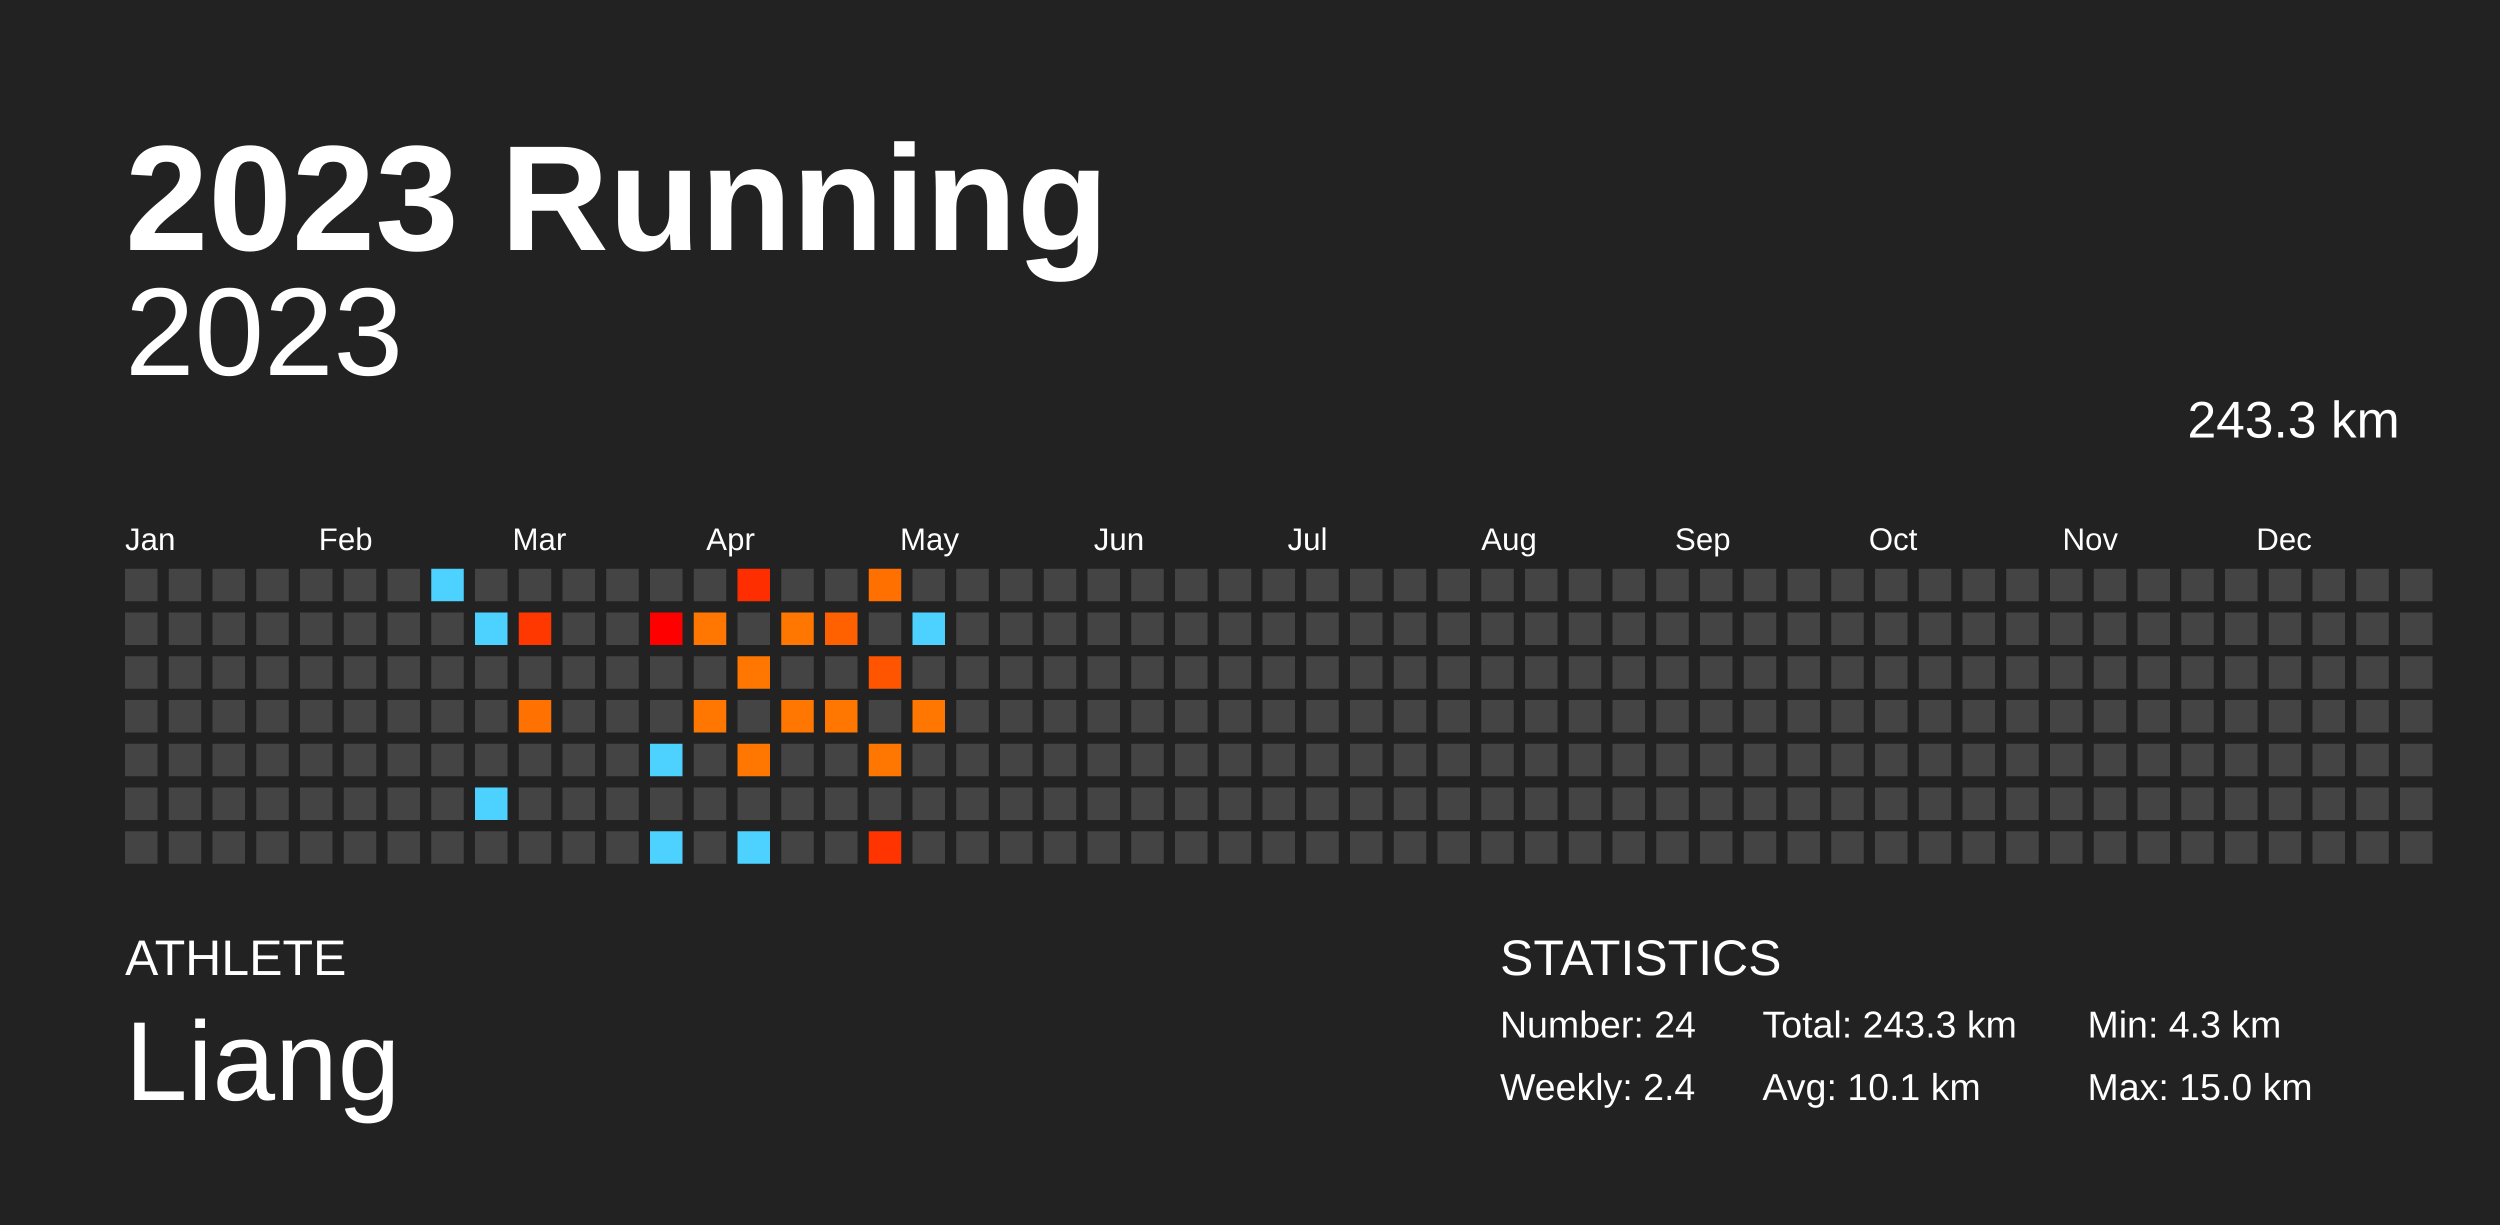
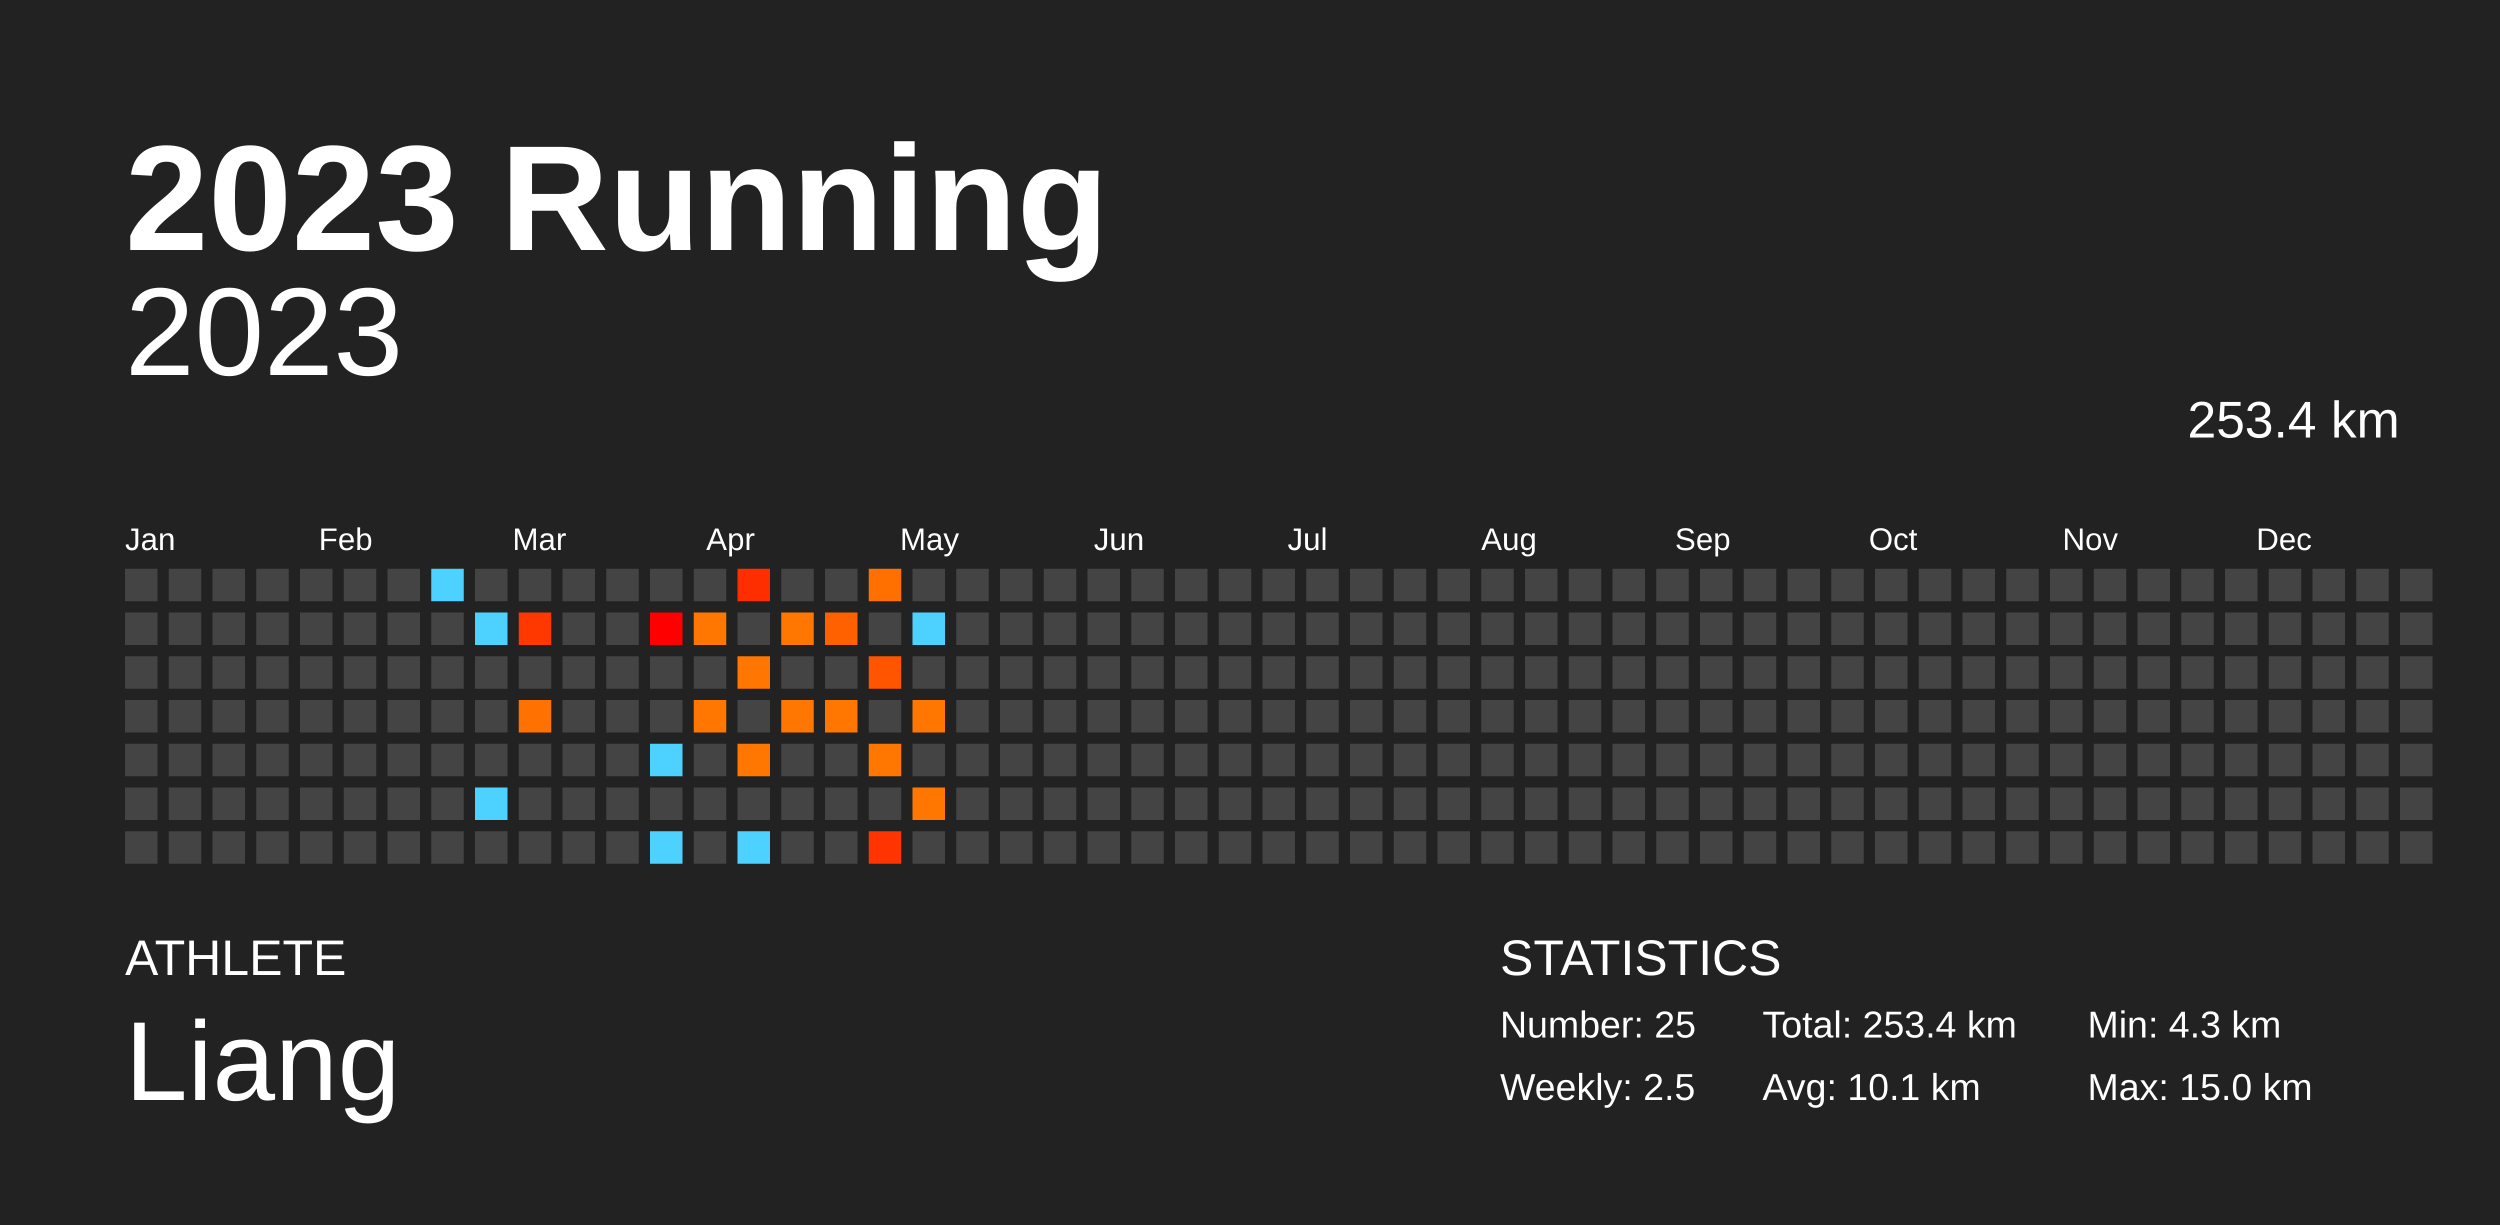
<svg xmlns="http://www.w3.org/2000/svg" baseProfile="full" height="98mm" version="1.1" viewBox="0,0,200,98" width="200mm">
  <defs />
  <rect fill="#222222" height="98" width="200" x="0" y="0" />
  <text fill="#FFFFFF" style="font-size:12px; font-family:Arial; font-weight:bold;" x="10" y="20">2023 Running</text>
  <text fill="#FFFFFF" style="font-size:4px; font-family:Arial" x="10" y="78">ATHLETE</text>
  <text fill="#FFFFFF" style="font-size:9px; font-family:Arial" x="10" y="88">Liang</text>
  <text fill="#FFFFFF" style="font-size:4px; font-family:Arial" x="120" y="78">STATISTICS</text>
-   <text fill="#FFFFFF" style="font-size:3px; font-family:Arial" x="120" y="83">Number: 24</text>
-   <text fill="#FFFFFF" style="font-size:3px; font-family:Arial" x="120" y="88">Weekly: 2.4</text>
-   <text fill="#FFFFFF" style="font-size:3px; font-family:Arial" x="141" y="83">Total: 243.3 km</text>
+   <text fill="#FFFFFF" style="font-size:3px; font-family:Arial" x="120" y="83">Number: 25</text>
+   <text fill="#FFFFFF" style="font-size:3px; font-family:Arial" x="120" y="88">Weekly: 2.5</text>
+   <text fill="#FFFFFF" style="font-size:3px; font-family:Arial" x="141" y="83">Total: 253.4 km</text>
  <text fill="#FFFFFF" style="font-size:3px; font-family:Arial" x="141" y="88">Avg: 10.1 km</text>
  <text fill="#FFFFFF" style="font-size:3px; font-family:Arial" x="167" y="83">Min: 4.3 km</text>
  <text fill="#FFFFFF" style="font-size:3px; font-family:Arial" x="167" y="88">Max: 15.0 km</text>
  <text alignment-baseline="hanging" fill="#FFFFFF" style="font-size:10.0px; font-family:Arial;" x="10" y="30">2023</text>
-   <text alignment-baseline="hanging" fill="#FFFFFF" style="font-size:4.125px; font-family:Arial;" x="175" y="35">243.3 km</text>
+   <text alignment-baseline="hanging" fill="#FFFFFF" style="font-size:4.125px; font-family:Arial;" x="175" y="35">253.4 km</text>
  <text fill="#FFFFFF" style="font-size:2.5px; font-family:Arial" x="10.0" y="44">Jan</text>
  <text fill="#FFFFFF" style="font-size:2.5px; font-family:Arial" x="25.5" y="44">Feb</text>
  <text fill="#FFFFFF" style="font-size:2.5px; font-family:Arial" x="41.0" y="44">Mar</text>
  <text fill="#FFFFFF" style="font-size:2.5px; font-family:Arial" x="56.5" y="44">Apr</text>
  <text fill="#FFFFFF" style="font-size:2.5px; font-family:Arial" x="72.0" y="44">May</text>
  <text fill="#FFFFFF" style="font-size:2.5px; font-family:Arial" x="87.5" y="44">Jun</text>
  <text fill="#FFFFFF" style="font-size:2.5px; font-family:Arial" x="103.0" y="44">Jul</text>
  <text fill="#FFFFFF" style="font-size:2.5px; font-family:Arial" x="118.5" y="44">Aug</text>
  <text fill="#FFFFFF" style="font-size:2.5px; font-family:Arial" x="134.0" y="44">Sep</text>
  <text fill="#FFFFFF" style="font-size:2.5px; font-family:Arial" x="149.5" y="44">Oct</text>
  <text fill="#FFFFFF" style="font-size:2.5px; font-family:Arial" x="165.0" y="44">Nov</text>
  <text fill="#FFFFFF" style="font-size:2.5px; font-family:Arial" x="180.5" y="44">Dec</text>
  <rect fill="#444444" height="2.6" width="2.6" x="10.0" y="45.5" />
  <rect fill="#444444" height="2.6" width="2.6" x="10.0" y="49.0" />
  <rect fill="#444444" height="2.6" width="2.6" x="10.0" y="52.5" />
  <rect fill="#444444" height="2.6" width="2.6" x="10.0" y="56.0" />
  <rect fill="#444444" height="2.6" width="2.6" x="10.0" y="59.5" />
  <rect fill="#444444" height="2.6" width="2.6" x="10.0" y="63.0" />
  <rect fill="#444444" height="2.6" width="2.6" x="10.0" y="66.5" />
  <rect fill="#444444" height="2.6" width="2.6" x="13.5" y="45.5" />
  <rect fill="#444444" height="2.6" width="2.6" x="13.5" y="49.0" />
  <rect fill="#444444" height="2.6" width="2.6" x="13.5" y="52.5" />
  <rect fill="#444444" height="2.6" width="2.6" x="13.5" y="56.0" />
  <rect fill="#444444" height="2.6" width="2.6" x="13.5" y="59.5" />
  <rect fill="#444444" height="2.6" width="2.6" x="13.5" y="63.0" />
  <rect fill="#444444" height="2.6" width="2.6" x="13.5" y="66.5" />
  <rect fill="#444444" height="2.6" width="2.6" x="17.0" y="45.5" />
  <rect fill="#444444" height="2.6" width="2.6" x="17.0" y="49.0" />
  <rect fill="#444444" height="2.6" width="2.6" x="17.0" y="52.5" />
  <rect fill="#444444" height="2.6" width="2.6" x="17.0" y="56.0" />
  <rect fill="#444444" height="2.6" width="2.6" x="17.0" y="59.5" />
  <rect fill="#444444" height="2.6" width="2.6" x="17.0" y="63.0" />
  <rect fill="#444444" height="2.6" width="2.6" x="17.0" y="66.5" />
  <rect fill="#444444" height="2.6" width="2.6" x="20.5" y="45.5" />
  <rect fill="#444444" height="2.6" width="2.6" x="20.5" y="49.0" />
  <rect fill="#444444" height="2.6" width="2.6" x="20.5" y="52.5" />
  <rect fill="#444444" height="2.6" width="2.6" x="20.5" y="56.0" />
  <rect fill="#444444" height="2.6" width="2.6" x="20.5" y="59.5" />
  <rect fill="#444444" height="2.6" width="2.6" x="20.5" y="63.0" />
  <rect fill="#444444" height="2.6" width="2.6" x="20.5" y="66.5" />
  <rect fill="#444444" height="2.6" width="2.6" x="24.0" y="45.5" />
  <rect fill="#444444" height="2.6" width="2.6" x="24.0" y="49.0" />
  <rect fill="#444444" height="2.6" width="2.6" x="24.0" y="52.5" />
  <rect fill="#444444" height="2.6" width="2.6" x="24.0" y="56.0" />
  <rect fill="#444444" height="2.6" width="2.6" x="24.0" y="59.5" />
  <rect fill="#444444" height="2.6" width="2.6" x="24.0" y="63.0" />
  <rect fill="#444444" height="2.6" width="2.6" x="24.0" y="66.5" />
  <rect fill="#444444" height="2.6" width="2.6" x="27.5" y="45.5" />
  <rect fill="#444444" height="2.6" width="2.6" x="27.5" y="49.0" />
  <rect fill="#444444" height="2.6" width="2.6" x="27.5" y="52.5" />
  <rect fill="#444444" height="2.6" width="2.6" x="27.5" y="56.0" />
  <rect fill="#444444" height="2.6" width="2.6" x="27.5" y="59.5" />
  <rect fill="#444444" height="2.6" width="2.6" x="27.5" y="63.0" />
  <rect fill="#444444" height="2.6" width="2.6" x="27.5" y="66.5" />
  <rect fill="#444444" height="2.6" width="2.6" x="31.0" y="45.5" />
  <rect fill="#444444" height="2.6" width="2.6" x="31.0" y="49.0" />
  <rect fill="#444444" height="2.6" width="2.6" x="31.0" y="52.5" />
  <rect fill="#444444" height="2.6" width="2.6" x="31.0" y="56.0" />
  <rect fill="#444444" height="2.6" width="2.6" x="31.0" y="59.5" />
  <rect fill="#444444" height="2.6" width="2.6" x="31.0" y="63.0" />
  <rect fill="#444444" height="2.6" width="2.6" x="31.0" y="66.5" />
  <rect fill="#4dd2ff" height="2.6" width="2.6" x="34.5" y="45.5" />
  <rect fill="#444444" height="2.6" width="2.6" x="34.5" y="49.0" />
  <rect fill="#444444" height="2.6" width="2.6" x="34.5" y="52.5" />
  <rect fill="#444444" height="2.6" width="2.6" x="34.5" y="56.0" />
  <rect fill="#444444" height="2.6" width="2.6" x="34.5" y="59.5" />
  <rect fill="#444444" height="2.6" width="2.6" x="34.5" y="63.0" />
  <rect fill="#444444" height="2.6" width="2.6" x="34.5" y="66.5" />
  <rect fill="#444444" height="2.6" width="2.6" x="38.0" y="45.5" />
  <rect fill="#4dd2ff" height="2.6" width="2.6" x="38.0" y="49.0" />
  <rect fill="#444444" height="2.6" width="2.6" x="38.0" y="52.5" />
  <rect fill="#444444" height="2.6" width="2.6" x="38.0" y="56.0" />
  <rect fill="#444444" height="2.6" width="2.6" x="38.0" y="59.5" />
  <rect fill="#4dd2ff" height="2.6" width="2.6" x="38.0" y="63.0" />
  <rect fill="#444444" height="2.6" width="2.6" x="38.0" y="66.5" />
  <rect fill="#444444" height="2.6" width="2.6" x="41.5" y="45.5" />
  <rect fill="#ff3800" height="2.6" width="2.6" x="41.5" y="49.0" />
  <rect fill="#444444" height="2.6" width="2.6" x="41.5" y="52.5" />
  <rect fill="#ff7100" height="2.6" width="2.6" x="41.5" y="56.0" />
  <rect fill="#444444" height="2.6" width="2.6" x="41.5" y="59.5" />
  <rect fill="#444444" height="2.6" width="2.6" x="41.5" y="63.0" />
  <rect fill="#444444" height="2.6" width="2.6" x="41.5" y="66.5" />
  <rect fill="#444444" height="2.6" width="2.6" x="45.0" y="45.5" />
  <rect fill="#444444" height="2.6" width="2.6" x="45.0" y="49.0" />
  <rect fill="#444444" height="2.6" width="2.6" x="45.0" y="52.5" />
  <rect fill="#444444" height="2.6" width="2.6" x="45.0" y="56.0" />
  <rect fill="#444444" height="2.6" width="2.6" x="45.0" y="59.5" />
  <rect fill="#444444" height="2.6" width="2.6" x="45.0" y="63.0" />
  <rect fill="#444444" height="2.6" width="2.6" x="45.0" y="66.5" />
  <rect fill="#444444" height="2.6" width="2.6" x="48.5" y="45.5" />
  <rect fill="#444444" height="2.6" width="2.6" x="48.5" y="49.0" />
  <rect fill="#444444" height="2.6" width="2.6" x="48.5" y="52.5" />
  <rect fill="#444444" height="2.6" width="2.6" x="48.5" y="56.0" />
  <rect fill="#444444" height="2.6" width="2.6" x="48.5" y="59.5" />
  <rect fill="#444444" height="2.6" width="2.6" x="48.5" y="63.0" />
  <rect fill="#444444" height="2.6" width="2.6" x="48.5" y="66.5" />
  <rect fill="#444444" height="2.6" width="2.6" x="52.0" y="45.5" />
  <rect fill="#ff0000" height="2.6" width="2.6" x="52.0" y="49.0" />
  <rect fill="#444444" height="2.6" width="2.6" x="52.0" y="52.5" />
  <rect fill="#444444" height="2.6" width="2.6" x="52.0" y="56.0" />
  <rect fill="#4dd2ff" height="2.6" width="2.6" x="52.0" y="59.5" />
  <rect fill="#444444" height="2.6" width="2.6" x="52.0" y="63.0" />
  <rect fill="#4dd2ff" height="2.6" width="2.6" x="52.0" y="66.5" />
  <rect fill="#444444" height="2.6" width="2.6" x="55.5" y="45.5" />
  <rect fill="#ff7700" height="2.6" width="2.6" x="55.5" y="49.0" />
  <rect fill="#444444" height="2.6" width="2.6" x="55.5" y="52.5" />
  <rect fill="#ff7600" height="2.6" width="2.6" x="55.5" y="56.0" />
  <rect fill="#444444" height="2.6" width="2.6" x="55.5" y="59.5" />
  <rect fill="#444444" height="2.6" width="2.6" x="55.5" y="63.0" />
  <rect fill="#444444" height="2.6" width="2.6" x="55.5" y="66.5" />
  <rect fill="#ff2e00" height="2.6" width="2.6" x="59.0" y="45.5" />
  <rect fill="#444444" height="2.6" width="2.6" x="59.0" y="49.0" />
  <rect fill="#ff7700" height="2.6" width="2.6" x="59.0" y="52.5" />
  <rect fill="#444444" height="2.6" width="2.6" x="59.0" y="56.0" />
  <rect fill="#ff7600" height="2.6" width="2.6" x="59.0" y="59.5" />
  <rect fill="#444444" height="2.6" width="2.6" x="59.0" y="63.0" />
  <rect fill="#4dd2ff" height="2.6" width="2.6" x="59.0" y="66.5" />
  <rect fill="#444444" height="2.6" width="2.6" x="62.5" y="45.5" />
  <rect fill="#ff7600" height="2.6" width="2.6" x="62.5" y="49.0" />
  <rect fill="#444444" height="2.6" width="2.6" x="62.5" y="52.5" />
  <rect fill="#ff7600" height="2.6" width="2.6" x="62.5" y="56.0" />
  <rect fill="#444444" height="2.6" width="2.6" x="62.5" y="59.5" />
  <rect fill="#444444" height="2.6" width="2.6" x="62.5" y="63.0" />
  <rect fill="#444444" height="2.6" width="2.6" x="62.5" y="66.5" />
  <rect fill="#444444" height="2.6" width="2.6" x="66.0" y="45.5" />
  <rect fill="#ff6000" height="2.6" width="2.6" x="66.0" y="49.0" />
  <rect fill="#444444" height="2.6" width="2.6" x="66.0" y="52.5" />
  <rect fill="#ff7600" height="2.6" width="2.6" x="66.0" y="56.0" />
  <rect fill="#444444" height="2.6" width="2.6" x="66.0" y="59.5" />
  <rect fill="#444444" height="2.6" width="2.6" x="66.0" y="63.0" />
  <rect fill="#444444" height="2.6" width="2.6" x="66.0" y="66.5" />
  <rect fill="#ff7000" height="2.6" width="2.6" x="69.5" y="45.5" />
  <rect fill="#444444" height="2.6" width="2.6" x="69.5" y="49.0" />
  <rect fill="#ff5500" height="2.6" width="2.6" x="69.5" y="52.5" />
  <rect fill="#444444" height="2.6" width="2.6" x="69.5" y="56.0" />
  <rect fill="#ff7600" height="2.6" width="2.6" x="69.5" y="59.5" />
  <rect fill="#444444" height="2.6" width="2.6" x="69.5" y="63.0" />
  <rect fill="#ff3400" height="2.6" width="2.6" x="69.5" y="66.5" />
  <rect fill="#444444" height="2.6" width="2.6" x="73.0" y="45.5" />
  <rect fill="#4dd2ff" height="2.6" width="2.6" x="73.0" y="49.0" />
  <rect fill="#444444" height="2.6" width="2.6" x="73.0" y="52.5" />
  <rect fill="#ff7700" height="2.6" width="2.6" x="73.0" y="56.0" />
  <rect fill="#444444" height="2.6" width="2.6" x="73.0" y="59.5" />
-   <rect fill="#444444" height="2.6" width="2.6" x="73.0" y="63.0" />
+   <rect fill="#ff7600" height="2.6" width="2.6" x="73.0" y="63.0" />
  <rect fill="#444444" height="2.6" width="2.6" x="73.0" y="66.5" />
  <rect fill="#444444" height="2.6" width="2.6" x="76.5" y="45.5" />
  <rect fill="#444444" height="2.6" width="2.6" x="76.5" y="49.0" />
  <rect fill="#444444" height="2.6" width="2.6" x="76.5" y="52.5" />
  <rect fill="#444444" height="2.6" width="2.6" x="76.5" y="56.0" />
  <rect fill="#444444" height="2.6" width="2.6" x="76.5" y="59.5" />
  <rect fill="#444444" height="2.6" width="2.6" x="76.5" y="63.0" />
  <rect fill="#444444" height="2.6" width="2.6" x="76.5" y="66.5" />
  <rect fill="#444444" height="2.6" width="2.6" x="80.0" y="45.5" />
  <rect fill="#444444" height="2.6" width="2.6" x="80.0" y="49.0" />
  <rect fill="#444444" height="2.6" width="2.6" x="80.0" y="52.5" />
  <rect fill="#444444" height="2.6" width="2.6" x="80.0" y="56.0" />
  <rect fill="#444444" height="2.6" width="2.6" x="80.0" y="59.5" />
  <rect fill="#444444" height="2.6" width="2.6" x="80.0" y="63.0" />
  <rect fill="#444444" height="2.6" width="2.6" x="80.0" y="66.5" />
  <rect fill="#444444" height="2.6" width="2.6" x="83.5" y="45.5" />
  <rect fill="#444444" height="2.6" width="2.6" x="83.5" y="49.0" />
  <rect fill="#444444" height="2.6" width="2.6" x="83.5" y="52.5" />
  <rect fill="#444444" height="2.6" width="2.6" x="83.5" y="56.0" />
  <rect fill="#444444" height="2.6" width="2.6" x="83.5" y="59.5" />
  <rect fill="#444444" height="2.6" width="2.6" x="83.5" y="63.0" />
  <rect fill="#444444" height="2.6" width="2.6" x="83.5" y="66.5" />
  <rect fill="#444444" height="2.6" width="2.6" x="87.0" y="45.5" />
  <rect fill="#444444" height="2.6" width="2.6" x="87.0" y="49.0" />
  <rect fill="#444444" height="2.6" width="2.6" x="87.0" y="52.5" />
  <rect fill="#444444" height="2.6" width="2.6" x="87.0" y="56.0" />
  <rect fill="#444444" height="2.6" width="2.6" x="87.0" y="59.5" />
  <rect fill="#444444" height="2.6" width="2.6" x="87.0" y="63.0" />
  <rect fill="#444444" height="2.6" width="2.6" x="87.0" y="66.5" />
  <rect fill="#444444" height="2.6" width="2.6" x="90.5" y="45.5" />
  <rect fill="#444444" height="2.6" width="2.6" x="90.5" y="49.0" />
  <rect fill="#444444" height="2.6" width="2.6" x="90.5" y="52.5" />
  <rect fill="#444444" height="2.6" width="2.6" x="90.5" y="56.0" />
  <rect fill="#444444" height="2.6" width="2.6" x="90.5" y="59.5" />
  <rect fill="#444444" height="2.6" width="2.6" x="90.5" y="63.0" />
  <rect fill="#444444" height="2.6" width="2.6" x="90.5" y="66.5" />
  <rect fill="#444444" height="2.6" width="2.6" x="94.0" y="45.5" />
  <rect fill="#444444" height="2.6" width="2.6" x="94.0" y="49.0" />
  <rect fill="#444444" height="2.6" width="2.6" x="94.0" y="52.5" />
  <rect fill="#444444" height="2.6" width="2.6" x="94.0" y="56.0" />
  <rect fill="#444444" height="2.6" width="2.6" x="94.0" y="59.5" />
  <rect fill="#444444" height="2.6" width="2.6" x="94.0" y="63.0" />
  <rect fill="#444444" height="2.6" width="2.6" x="94.0" y="66.5" />
  <rect fill="#444444" height="2.6" width="2.6" x="97.5" y="45.5" />
  <rect fill="#444444" height="2.6" width="2.6" x="97.5" y="49.0" />
  <rect fill="#444444" height="2.6" width="2.6" x="97.5" y="52.5" />
  <rect fill="#444444" height="2.6" width="2.6" x="97.5" y="56.0" />
  <rect fill="#444444" height="2.6" width="2.6" x="97.5" y="59.5" />
  <rect fill="#444444" height="2.6" width="2.6" x="97.5" y="63.0" />
  <rect fill="#444444" height="2.6" width="2.6" x="97.5" y="66.5" />
  <rect fill="#444444" height="2.6" width="2.6" x="101.0" y="45.5" />
  <rect fill="#444444" height="2.6" width="2.6" x="101.0" y="49.0" />
  <rect fill="#444444" height="2.6" width="2.6" x="101.0" y="52.5" />
  <rect fill="#444444" height="2.6" width="2.6" x="101.0" y="56.0" />
  <rect fill="#444444" height="2.6" width="2.6" x="101.0" y="59.5" />
  <rect fill="#444444" height="2.6" width="2.6" x="101.0" y="63.0" />
  <rect fill="#444444" height="2.6" width="2.6" x="101.0" y="66.5" />
  <rect fill="#444444" height="2.6" width="2.6" x="104.5" y="45.5" />
  <rect fill="#444444" height="2.6" width="2.6" x="104.5" y="49.0" />
  <rect fill="#444444" height="2.6" width="2.6" x="104.5" y="52.5" />
  <rect fill="#444444" height="2.6" width="2.6" x="104.5" y="56.0" />
  <rect fill="#444444" height="2.6" width="2.6" x="104.5" y="59.5" />
  <rect fill="#444444" height="2.6" width="2.6" x="104.5" y="63.0" />
  <rect fill="#444444" height="2.6" width="2.6" x="104.5" y="66.5" />
  <rect fill="#444444" height="2.6" width="2.6" x="108.0" y="45.5" />
  <rect fill="#444444" height="2.6" width="2.6" x="108.0" y="49.0" />
  <rect fill="#444444" height="2.6" width="2.6" x="108.0" y="52.5" />
  <rect fill="#444444" height="2.6" width="2.6" x="108.0" y="56.0" />
  <rect fill="#444444" height="2.6" width="2.6" x="108.0" y="59.5" />
  <rect fill="#444444" height="2.6" width="2.6" x="108.0" y="63.0" />
  <rect fill="#444444" height="2.6" width="2.6" x="108.0" y="66.5" />
  <rect fill="#444444" height="2.6" width="2.6" x="111.5" y="45.5" />
  <rect fill="#444444" height="2.6" width="2.6" x="111.5" y="49.0" />
  <rect fill="#444444" height="2.6" width="2.6" x="111.5" y="52.5" />
  <rect fill="#444444" height="2.6" width="2.6" x="111.5" y="56.0" />
  <rect fill="#444444" height="2.6" width="2.6" x="111.5" y="59.5" />
  <rect fill="#444444" height="2.6" width="2.6" x="111.5" y="63.0" />
  <rect fill="#444444" height="2.6" width="2.6" x="111.5" y="66.5" />
  <rect fill="#444444" height="2.6" width="2.6" x="115.0" y="45.5" />
  <rect fill="#444444" height="2.6" width="2.6" x="115.0" y="49.0" />
  <rect fill="#444444" height="2.6" width="2.6" x="115.0" y="52.5" />
  <rect fill="#444444" height="2.6" width="2.6" x="115.0" y="56.0" />
  <rect fill="#444444" height="2.6" width="2.6" x="115.0" y="59.5" />
  <rect fill="#444444" height="2.6" width="2.6" x="115.0" y="63.0" />
  <rect fill="#444444" height="2.6" width="2.6" x="115.0" y="66.5" />
  <rect fill="#444444" height="2.6" width="2.6" x="118.5" y="45.5" />
  <rect fill="#444444" height="2.6" width="2.6" x="118.5" y="49.0" />
  <rect fill="#444444" height="2.6" width="2.6" x="118.5" y="52.5" />
  <rect fill="#444444" height="2.6" width="2.6" x="118.5" y="56.0" />
  <rect fill="#444444" height="2.6" width="2.6" x="118.5" y="59.5" />
  <rect fill="#444444" height="2.6" width="2.6" x="118.5" y="63.0" />
  <rect fill="#444444" height="2.6" width="2.6" x="118.5" y="66.5" />
  <rect fill="#444444" height="2.6" width="2.6" x="122.0" y="45.5" />
  <rect fill="#444444" height="2.6" width="2.6" x="122.0" y="49.0" />
  <rect fill="#444444" height="2.6" width="2.6" x="122.0" y="52.5" />
  <rect fill="#444444" height="2.6" width="2.6" x="122.0" y="56.0" />
  <rect fill="#444444" height="2.6" width="2.6" x="122.0" y="59.5" />
  <rect fill="#444444" height="2.6" width="2.6" x="122.0" y="63.0" />
  <rect fill="#444444" height="2.6" width="2.6" x="122.0" y="66.5" />
  <rect fill="#444444" height="2.6" width="2.6" x="125.5" y="45.5" />
  <rect fill="#444444" height="2.6" width="2.6" x="125.5" y="49.0" />
  <rect fill="#444444" height="2.6" width="2.6" x="125.5" y="52.5" />
  <rect fill="#444444" height="2.6" width="2.6" x="125.5" y="56.0" />
  <rect fill="#444444" height="2.6" width="2.6" x="125.5" y="59.5" />
  <rect fill="#444444" height="2.6" width="2.6" x="125.5" y="63.0" />
  <rect fill="#444444" height="2.6" width="2.6" x="125.5" y="66.5" />
  <rect fill="#444444" height="2.6" width="2.6" x="129.0" y="45.5" />
  <rect fill="#444444" height="2.6" width="2.6" x="129.0" y="49.0" />
  <rect fill="#444444" height="2.6" width="2.6" x="129.0" y="52.5" />
  <rect fill="#444444" height="2.6" width="2.6" x="129.0" y="56.0" />
  <rect fill="#444444" height="2.6" width="2.6" x="129.0" y="59.5" />
  <rect fill="#444444" height="2.6" width="2.6" x="129.0" y="63.0" />
  <rect fill="#444444" height="2.6" width="2.6" x="129.0" y="66.5" />
  <rect fill="#444444" height="2.6" width="2.6" x="132.5" y="45.5" />
  <rect fill="#444444" height="2.6" width="2.6" x="132.5" y="49.0" />
  <rect fill="#444444" height="2.6" width="2.6" x="132.5" y="52.5" />
  <rect fill="#444444" height="2.6" width="2.6" x="132.5" y="56.0" />
  <rect fill="#444444" height="2.6" width="2.6" x="132.5" y="59.5" />
  <rect fill="#444444" height="2.6" width="2.6" x="132.5" y="63.0" />
  <rect fill="#444444" height="2.6" width="2.6" x="132.5" y="66.5" />
  <rect fill="#444444" height="2.6" width="2.6" x="136.0" y="45.5" />
  <rect fill="#444444" height="2.6" width="2.6" x="136.0" y="49.0" />
  <rect fill="#444444" height="2.6" width="2.6" x="136.0" y="52.5" />
  <rect fill="#444444" height="2.6" width="2.6" x="136.0" y="56.0" />
  <rect fill="#444444" height="2.6" width="2.6" x="136.0" y="59.5" />
  <rect fill="#444444" height="2.6" width="2.6" x="136.0" y="63.0" />
  <rect fill="#444444" height="2.6" width="2.6" x="136.0" y="66.5" />
  <rect fill="#444444" height="2.6" width="2.6" x="139.5" y="45.5" />
  <rect fill="#444444" height="2.6" width="2.6" x="139.5" y="49.0" />
  <rect fill="#444444" height="2.6" width="2.6" x="139.5" y="52.5" />
  <rect fill="#444444" height="2.6" width="2.6" x="139.5" y="56.0" />
  <rect fill="#444444" height="2.6" width="2.6" x="139.5" y="59.5" />
  <rect fill="#444444" height="2.6" width="2.6" x="139.5" y="63.0" />
  <rect fill="#444444" height="2.6" width="2.6" x="139.5" y="66.5" />
  <rect fill="#444444" height="2.6" width="2.6" x="143.0" y="45.5" />
  <rect fill="#444444" height="2.6" width="2.6" x="143.0" y="49.0" />
  <rect fill="#444444" height="2.6" width="2.6" x="143.0" y="52.5" />
  <rect fill="#444444" height="2.6" width="2.6" x="143.0" y="56.0" />
  <rect fill="#444444" height="2.6" width="2.6" x="143.0" y="59.5" />
  <rect fill="#444444" height="2.6" width="2.6" x="143.0" y="63.0" />
  <rect fill="#444444" height="2.6" width="2.6" x="143.0" y="66.5" />
  <rect fill="#444444" height="2.6" width="2.6" x="146.5" y="45.5" />
  <rect fill="#444444" height="2.6" width="2.6" x="146.5" y="49.0" />
  <rect fill="#444444" height="2.6" width="2.6" x="146.5" y="52.5" />
  <rect fill="#444444" height="2.6" width="2.6" x="146.5" y="56.0" />
  <rect fill="#444444" height="2.6" width="2.6" x="146.5" y="59.5" />
  <rect fill="#444444" height="2.6" width="2.6" x="146.5" y="63.0" />
  <rect fill="#444444" height="2.6" width="2.6" x="146.5" y="66.5" />
  <rect fill="#444444" height="2.6" width="2.6" x="150.0" y="45.5" />
  <rect fill="#444444" height="2.6" width="2.6" x="150.0" y="49.0" />
  <rect fill="#444444" height="2.6" width="2.6" x="150.0" y="52.5" />
  <rect fill="#444444" height="2.6" width="2.6" x="150.0" y="56.0" />
  <rect fill="#444444" height="2.6" width="2.6" x="150.0" y="59.5" />
  <rect fill="#444444" height="2.6" width="2.6" x="150.0" y="63.0" />
  <rect fill="#444444" height="2.6" width="2.6" x="150.0" y="66.5" />
  <rect fill="#444444" height="2.6" width="2.6" x="153.5" y="45.5" />
  <rect fill="#444444" height="2.6" width="2.6" x="153.5" y="49.0" />
  <rect fill="#444444" height="2.6" width="2.6" x="153.5" y="52.5" />
  <rect fill="#444444" height="2.6" width="2.6" x="153.5" y="56.0" />
  <rect fill="#444444" height="2.6" width="2.6" x="153.5" y="59.5" />
  <rect fill="#444444" height="2.6" width="2.6" x="153.5" y="63.0" />
  <rect fill="#444444" height="2.6" width="2.6" x="153.5" y="66.5" />
  <rect fill="#444444" height="2.6" width="2.6" x="157.0" y="45.5" />
  <rect fill="#444444" height="2.6" width="2.6" x="157.0" y="49.0" />
  <rect fill="#444444" height="2.6" width="2.6" x="157.0" y="52.5" />
  <rect fill="#444444" height="2.6" width="2.6" x="157.0" y="56.0" />
  <rect fill="#444444" height="2.6" width="2.6" x="157.0" y="59.5" />
  <rect fill="#444444" height="2.6" width="2.6" x="157.0" y="63.0" />
  <rect fill="#444444" height="2.6" width="2.6" x="157.0" y="66.5" />
  <rect fill="#444444" height="2.6" width="2.6" x="160.5" y="45.5" />
  <rect fill="#444444" height="2.6" width="2.6" x="160.5" y="49.0" />
  <rect fill="#444444" height="2.6" width="2.6" x="160.5" y="52.5" />
  <rect fill="#444444" height="2.6" width="2.6" x="160.5" y="56.0" />
  <rect fill="#444444" height="2.6" width="2.6" x="160.5" y="59.5" />
  <rect fill="#444444" height="2.6" width="2.6" x="160.5" y="63.0" />
  <rect fill="#444444" height="2.6" width="2.6" x="160.5" y="66.5" />
  <rect fill="#444444" height="2.6" width="2.6" x="164.0" y="45.5" />
  <rect fill="#444444" height="2.6" width="2.6" x="164.0" y="49.0" />
  <rect fill="#444444" height="2.6" width="2.6" x="164.0" y="52.5" />
  <rect fill="#444444" height="2.6" width="2.6" x="164.0" y="56.0" />
  <rect fill="#444444" height="2.6" width="2.6" x="164.0" y="59.5" />
  <rect fill="#444444" height="2.6" width="2.6" x="164.0" y="63.0" />
  <rect fill="#444444" height="2.6" width="2.6" x="164.0" y="66.5" />
  <rect fill="#444444" height="2.6" width="2.6" x="167.5" y="45.5" />
  <rect fill="#444444" height="2.6" width="2.6" x="167.5" y="49.0" />
  <rect fill="#444444" height="2.6" width="2.6" x="167.5" y="52.5" />
  <rect fill="#444444" height="2.6" width="2.6" x="167.5" y="56.0" />
  <rect fill="#444444" height="2.6" width="2.6" x="167.5" y="59.5" />
  <rect fill="#444444" height="2.6" width="2.6" x="167.5" y="63.0" />
  <rect fill="#444444" height="2.6" width="2.6" x="167.5" y="66.5" />
  <rect fill="#444444" height="2.6" width="2.6" x="171.0" y="45.5" />
  <rect fill="#444444" height="2.6" width="2.6" x="171.0" y="49.0" />
  <rect fill="#444444" height="2.6" width="2.6" x="171.0" y="52.5" />
  <rect fill="#444444" height="2.6" width="2.6" x="171.0" y="56.0" />
  <rect fill="#444444" height="2.6" width="2.6" x="171.0" y="59.5" />
  <rect fill="#444444" height="2.6" width="2.6" x="171.0" y="63.0" />
  <rect fill="#444444" height="2.6" width="2.6" x="171.0" y="66.5" />
  <rect fill="#444444" height="2.6" width="2.6" x="174.5" y="45.5" />
  <rect fill="#444444" height="2.6" width="2.6" x="174.5" y="49.0" />
  <rect fill="#444444" height="2.6" width="2.6" x="174.5" y="52.5" />
  <rect fill="#444444" height="2.6" width="2.6" x="174.5" y="56.0" />
  <rect fill="#444444" height="2.6" width="2.6" x="174.5" y="59.5" />
  <rect fill="#444444" height="2.6" width="2.6" x="174.5" y="63.0" />
  <rect fill="#444444" height="2.6" width="2.6" x="174.5" y="66.5" />
  <rect fill="#444444" height="2.6" width="2.6" x="178.0" y="45.5" />
  <rect fill="#444444" height="2.6" width="2.6" x="178.0" y="49.0" />
  <rect fill="#444444" height="2.6" width="2.6" x="178.0" y="52.5" />
  <rect fill="#444444" height="2.6" width="2.6" x="178.0" y="56.0" />
  <rect fill="#444444" height="2.6" width="2.6" x="178.0" y="59.5" />
  <rect fill="#444444" height="2.6" width="2.6" x="178.0" y="63.0" />
  <rect fill="#444444" height="2.6" width="2.6" x="178.0" y="66.5" />
  <rect fill="#444444" height="2.6" width="2.6" x="181.5" y="45.5" />
  <rect fill="#444444" height="2.6" width="2.6" x="181.5" y="49.0" />
  <rect fill="#444444" height="2.6" width="2.6" x="181.5" y="52.5" />
  <rect fill="#444444" height="2.6" width="2.6" x="181.5" y="56.0" />
  <rect fill="#444444" height="2.6" width="2.6" x="181.5" y="59.5" />
  <rect fill="#444444" height="2.6" width="2.6" x="181.5" y="63.0" />
  <rect fill="#444444" height="2.6" width="2.6" x="181.5" y="66.5" />
  <rect fill="#444444" height="2.6" width="2.6" x="185.0" y="45.5" />
  <rect fill="#444444" height="2.6" width="2.6" x="185.0" y="49.0" />
  <rect fill="#444444" height="2.6" width="2.6" x="185.0" y="52.5" />
  <rect fill="#444444" height="2.6" width="2.6" x="185.0" y="56.0" />
  <rect fill="#444444" height="2.6" width="2.6" x="185.0" y="59.5" />
  <rect fill="#444444" height="2.6" width="2.6" x="185.0" y="63.0" />
  <rect fill="#444444" height="2.6" width="2.6" x="185.0" y="66.5" />
  <rect fill="#444444" height="2.6" width="2.6" x="188.5" y="45.5" />
  <rect fill="#444444" height="2.6" width="2.6" x="188.5" y="49.0" />
  <rect fill="#444444" height="2.6" width="2.6" x="188.5" y="52.5" />
  <rect fill="#444444" height="2.6" width="2.6" x="188.5" y="56.0" />
  <rect fill="#444444" height="2.6" width="2.6" x="188.5" y="59.5" />
  <rect fill="#444444" height="2.6" width="2.6" x="188.5" y="63.0" />
  <rect fill="#444444" height="2.6" width="2.6" x="188.5" y="66.5" />
  <rect fill="#444444" height="2.6" width="2.6" x="192.0" y="45.5" />
  <rect fill="#444444" height="2.6" width="2.6" x="192.0" y="49.0" />
  <rect fill="#444444" height="2.6" width="2.6" x="192.0" y="52.5" />
  <rect fill="#444444" height="2.6" width="2.6" x="192.0" y="56.0" />
  <rect fill="#444444" height="2.6" width="2.6" x="192.0" y="59.5" />
  <rect fill="#444444" height="2.6" width="2.6" x="192.0" y="63.0" />
  <rect fill="#444444" height="2.6" width="2.6" x="192.0" y="66.5" />
</svg>
